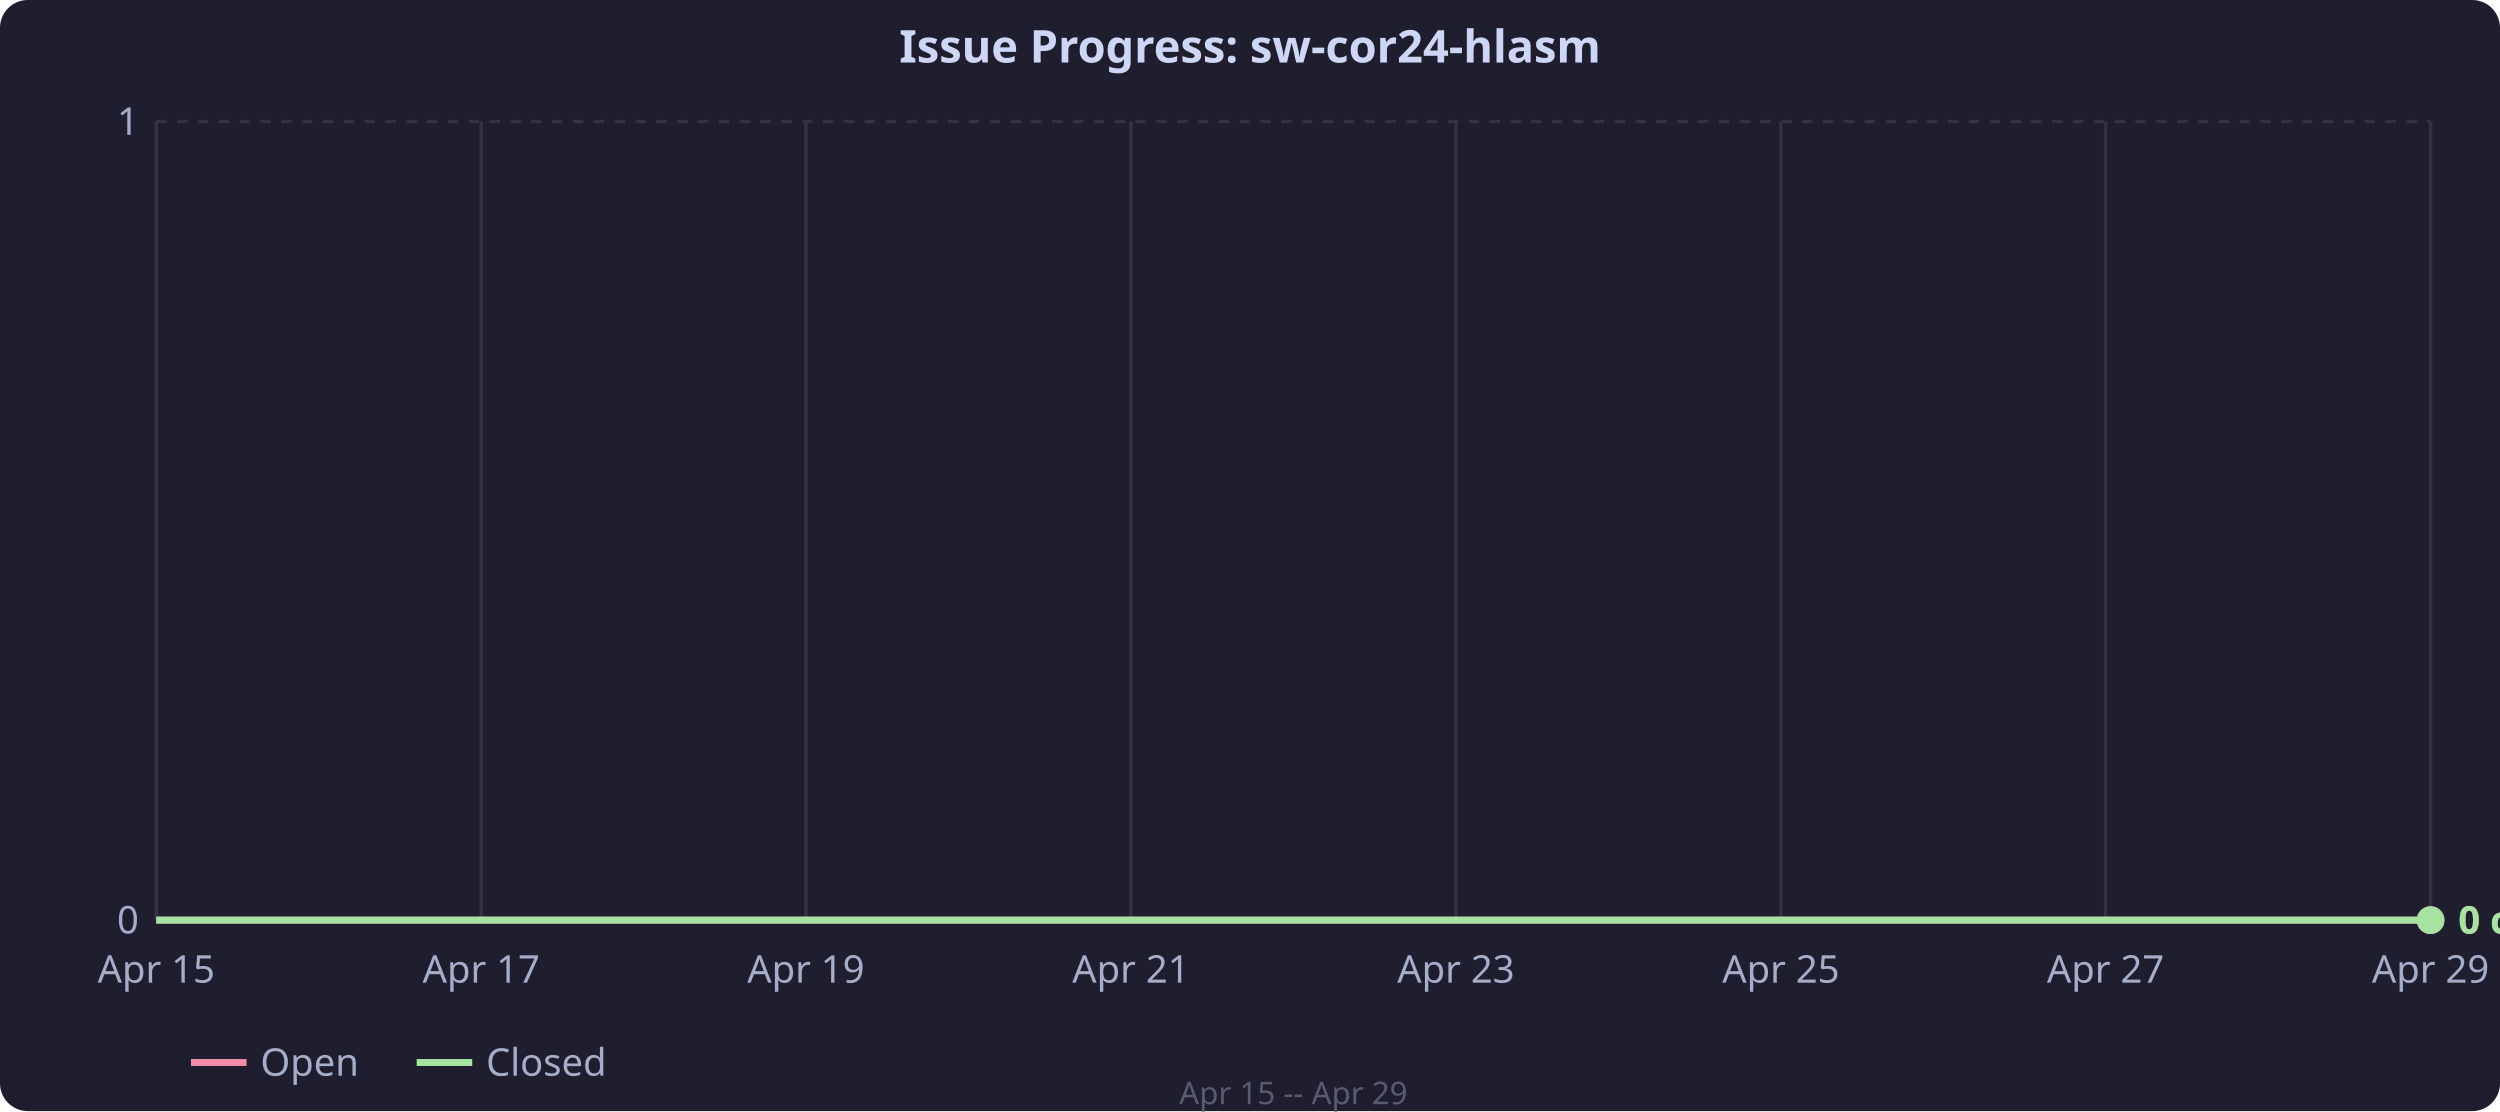
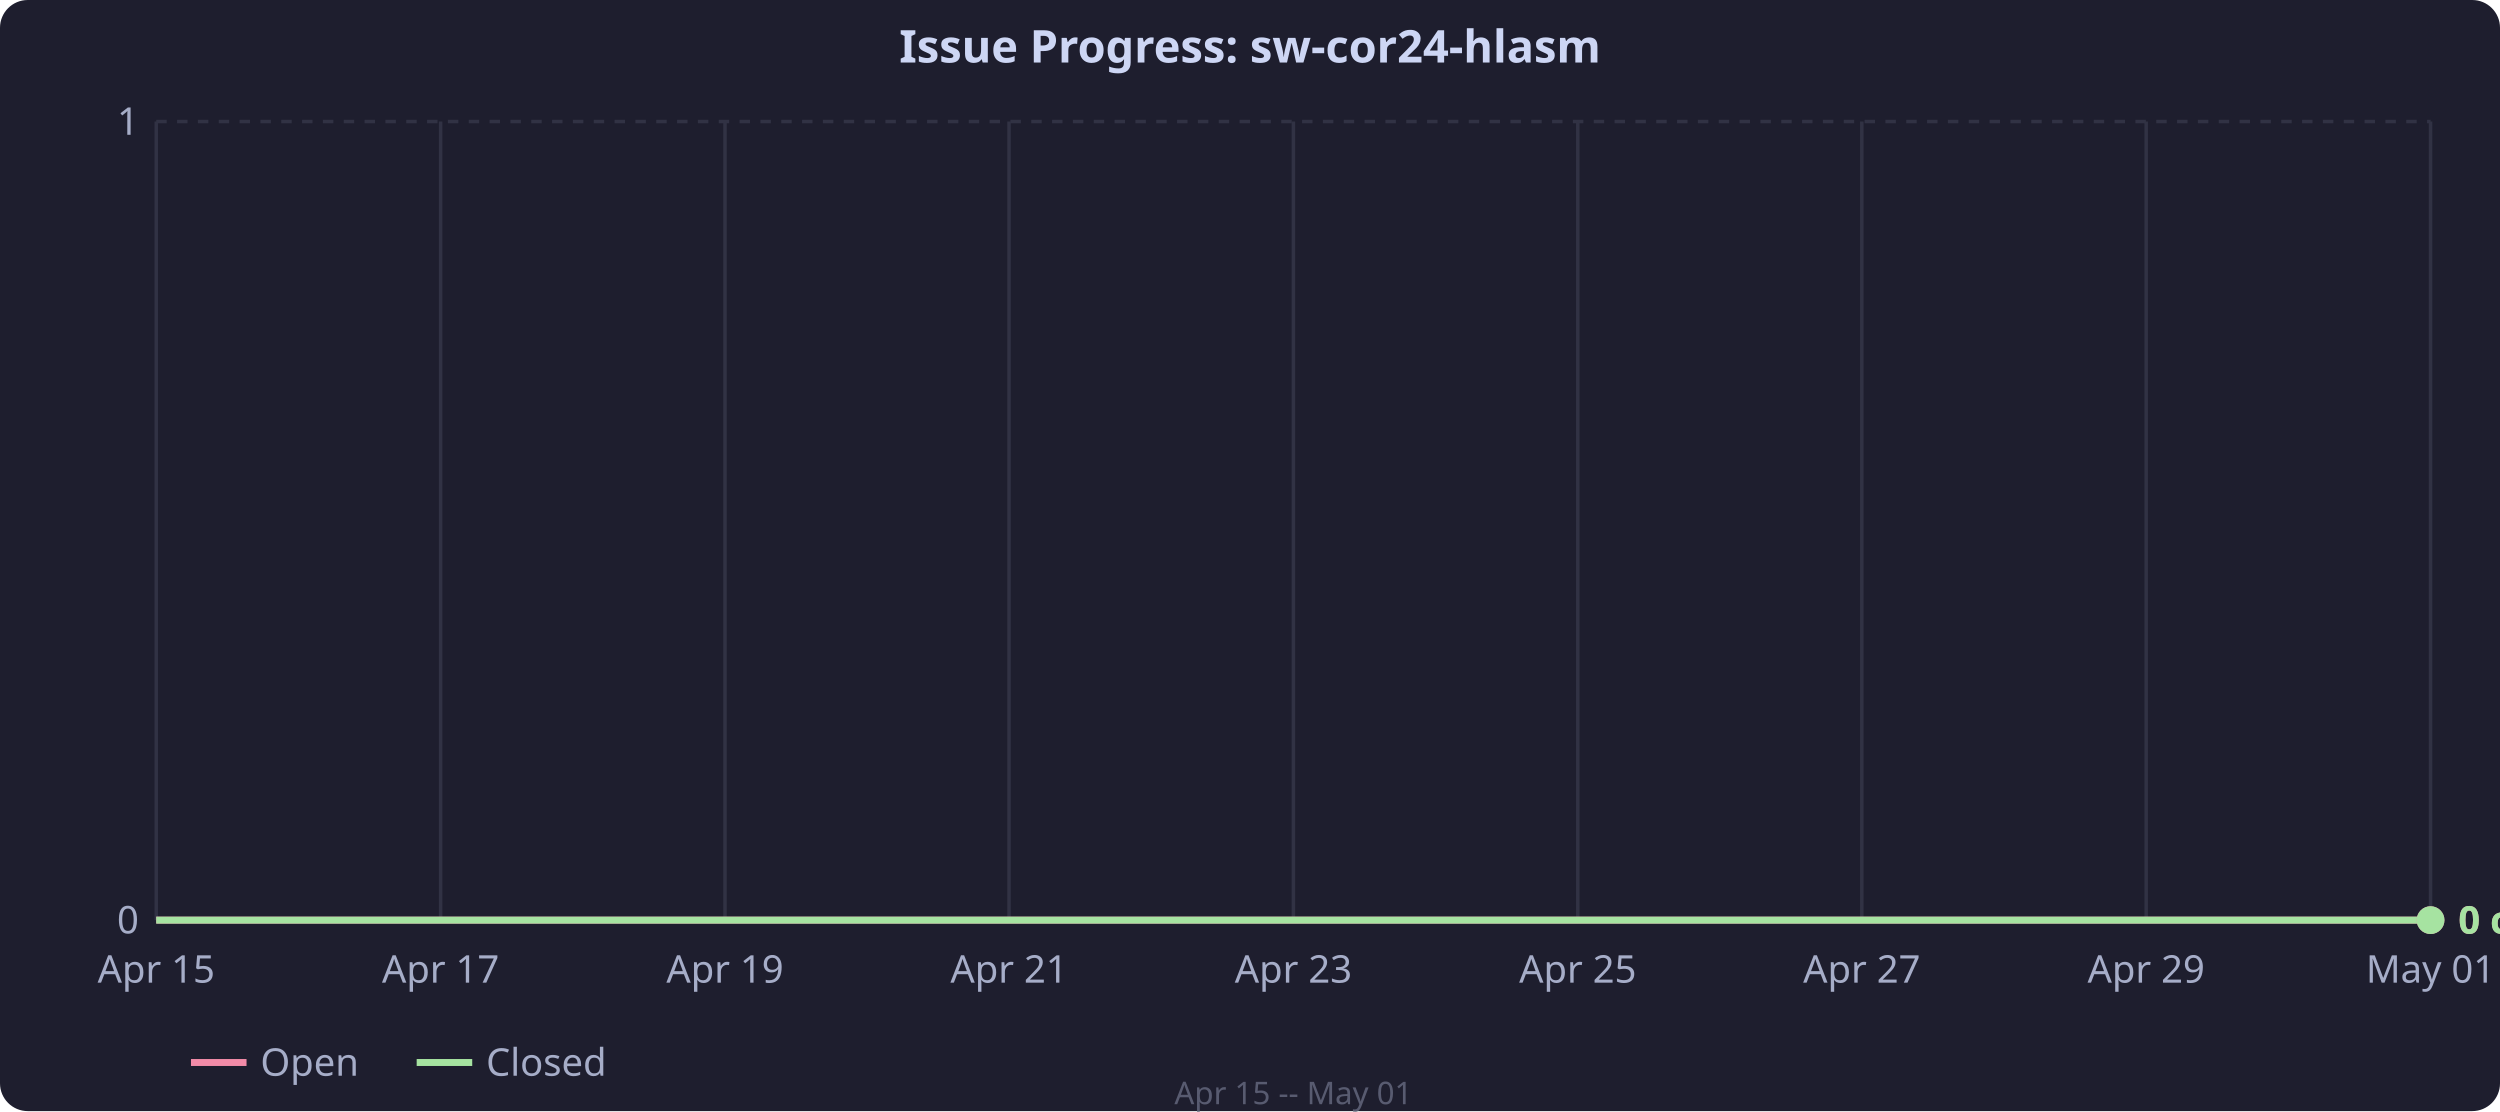
<svg xmlns="http://www.w3.org/2000/svg" viewBox="0 0 720 320" style="font-family: system-ui, sans-serif; font-size: 11px; color: #cdd6f4;">
  <rect width="720" height="320" fill="#1e1e2e" rx="8" />
  <line x1="45" y1="265.0" x2="700" y2="265.0" stroke="#313244" stroke-dasharray="3,3" />
  <text x="40" y="265.0" fill="#a6adc8" text-anchor="end" dominant-baseline="middle">0</text>
  <line x1="45" y1="35.0" x2="700" y2="35.0" stroke="#313244" stroke-dasharray="3,3" />
  <text x="40" y="35.0" fill="#a6adc8" text-anchor="end" dominant-baseline="middle">1</text>
  <text x="45.0" y="283" fill="#a6adc8" text-anchor="middle">Apr 15</text>
  <line x1="45.0" y1="35" x2="45.0" y2="265" stroke="#313244" />
-   <text x="138.6" y="283" fill="#a6adc8" text-anchor="middle">Apr 17</text>
-   <line x1="138.6" y1="35" x2="138.6" y2="265" stroke="#313244" />
-   <text x="232.1" y="283" fill="#a6adc8" text-anchor="middle">Apr 19</text>
-   <line x1="232.1" y1="35" x2="232.1" y2="265" stroke="#313244" />
-   <text x="325.7" y="283" fill="#a6adc8" text-anchor="middle">Apr 21</text>
-   <line x1="325.7" y1="35" x2="325.7" y2="265" stroke="#313244" />
-   <text x="419.3" y="283" fill="#a6adc8" text-anchor="middle">Apr 23</text>
-   <line x1="419.3" y1="35" x2="419.3" y2="265" stroke="#313244" />
-   <text x="512.9" y="283" fill="#a6adc8" text-anchor="middle">Apr 25</text>
-   <line x1="512.9" y1="35" x2="512.9" y2="265" stroke="#313244" />
-   <text x="606.4" y="283" fill="#a6adc8" text-anchor="middle">Apr 27</text>
-   <line x1="606.4" y1="35" x2="606.4" y2="265" stroke="#313244" />
-   <text x="700.0" y="283" fill="#a6adc8" text-anchor="middle">Apr 29</text>
+   <text x="126.9" y="283" fill="#a6adc8" text-anchor="middle">Apr 17</text>
+   <line x1="126.9" y1="35" x2="126.9" y2="265" stroke="#313244" />
+   <text x="208.8" y="283" fill="#a6adc8" text-anchor="middle">Apr 19</text>
+   <line x1="208.8" y1="35" x2="208.8" y2="265" stroke="#313244" />
+   <text x="290.6" y="283" fill="#a6adc8" text-anchor="middle">Apr 21</text>
+   <line x1="290.6" y1="35" x2="290.6" y2="265" stroke="#313244" />
+   <text x="372.5" y="283" fill="#a6adc8" text-anchor="middle">Apr 23</text>
+   <line x1="372.5" y1="35" x2="372.5" y2="265" stroke="#313244" />
+   <text x="454.4" y="283" fill="#a6adc8" text-anchor="middle">Apr 25</text>
+   <line x1="454.4" y1="35" x2="454.4" y2="265" stroke="#313244" />
+   <text x="536.2" y="283" fill="#a6adc8" text-anchor="middle">Apr 27</text>
+   <line x1="536.2" y1="35" x2="536.2" y2="265" stroke="#313244" />
+   <text x="618.1" y="283" fill="#a6adc8" text-anchor="middle">Apr 29</text>
+   <line x1="618.1" y1="35" x2="618.1" y2="265" stroke="#313244" />
+   <text x="700.0" y="283" fill="#a6adc8" text-anchor="middle">May 01</text>
  <line x1="700.0" y1="35" x2="700.0" y2="265" stroke="#313244" />
-   <polygon fill="rgba(243,139,168,0.08)" points="45.0,265.0 91.8,265.0 138.6,265.0 185.4,265.0 232.1,265.0 278.9,265.0 325.7,265.0 372.5,265.0 419.3,265.0 466.1,265.0 512.9,265.0 559.6,265.0 606.4,265.0 653.2,265.0 700.0,265.0 700.0,265.0 45.0,265.0" />
-   <polyline fill="none" stroke="#f38ba8" stroke-width="2" stroke-linejoin="round" points="45.0,265.0 91.8,265.0 138.6,265.0 185.4,265.0 232.1,265.0 278.9,265.0 325.7,265.0 372.5,265.0 419.3,265.0 466.1,265.0 512.9,265.0 559.6,265.0 606.4,265.0 653.2,265.0 700.0,265.0" />
-   <polygon fill="rgba(166,227,161,0.08)" points="45.0,265.0 91.8,265.0 138.6,265.0 185.4,265.0 232.1,265.0 278.9,265.0 325.7,265.0 372.5,265.0 419.3,265.0 466.1,265.0 512.9,265.0 559.6,265.0 606.4,265.0 653.2,265.0 700.0,265.0 700.0,265.0 45.0,265.0" />
-   <polyline fill="none" stroke="#a6e3a1" stroke-width="2" stroke-linejoin="round" points="45.0,265.0 91.8,265.0 138.6,265.0 185.4,265.0 232.1,265.0 278.9,265.0 325.7,265.0 372.5,265.0 419.3,265.0 466.1,265.0 512.9,265.0 559.6,265.0 606.4,265.0 653.2,265.0 700.0,265.0" />
+   <polygon fill="rgba(243,139,168,0.08)" points="45.0,265.0 85.9,265.0 126.9,265.0 167.8,265.0 208.8,265.0 249.7,265.0 290.6,265.0 331.6,265.0 372.5,265.0 413.4,265.0 454.4,265.0 495.3,265.0 536.2,265.0 577.2,265.0 618.1,265.0 659.1,265.0 700.0,265.0 700.0,265.0 45.0,265.0" />
+   <polyline fill="none" stroke="#f38ba8" stroke-width="2" stroke-linejoin="round" points="45.0,265.0 85.9,265.0 126.9,265.0 167.8,265.0 208.8,265.0 249.7,265.0 290.6,265.0 331.6,265.0 372.5,265.0 413.4,265.0 454.4,265.0 495.3,265.0 536.2,265.0 577.2,265.0 618.1,265.0 659.1,265.0 700.0,265.0" />
+   <polygon fill="rgba(166,227,161,0.08)" points="45.0,265.0 85.9,265.0 126.9,265.0 167.8,265.0 208.8,265.0 249.7,265.0 290.6,265.0 331.6,265.0 372.5,265.0 413.4,265.0 454.4,265.0 495.3,265.0 536.2,265.0 577.2,265.0 618.1,265.0 659.1,265.0 700.0,265.0 700.0,265.0 45.0,265.0" />
+   <polyline fill="none" stroke="#a6e3a1" stroke-width="2" stroke-linejoin="round" points="45.0,265.0 85.9,265.0 126.9,265.0 167.8,265.0 208.8,265.0 249.7,265.0 290.6,265.0 331.6,265.0 372.5,265.0 413.4,265.0 454.4,265.0 495.3,265.0 536.2,265.0 577.2,265.0 618.1,265.0 659.1,265.0 700.0,265.0" />
  <circle cx="700.0" cy="265.0" r="4" fill="#f38ba8" />
  <circle cx="700.0" cy="265.0" r="4" fill="#a6e3a1" />
  <text x="708.0" y="265.0" fill="#f38ba8" text-anchor="start" dominant-baseline="middle" font-size="11px" font-weight="600">0 open</text>
  <text x="708.0" y="265.0" fill="#a6e3a1" text-anchor="start" dominant-baseline="middle" font-size="11px" font-weight="600">0 closed</text>
  <text x="360" y="18" fill="#cdd6f4" text-anchor="middle" font-size="13px" font-weight="600">Issue Progress: sw-cor24-hlasm</text>
  <line x1="55" y1="306" x2="71" y2="306" stroke="#f38ba8" stroke-width="2" />
  <text x="75" y="306" fill="#a6adc8" dominant-baseline="middle">Open</text>
  <line x1="120" y1="306" x2="136" y2="306" stroke="#a6e3a1" stroke-width="2" />
  <text x="140" y="306" fill="#a6adc8" dominant-baseline="middle">Closed</text>
-   <text x="372.5" y="318" fill="#585b70" text-anchor="middle" font-size="9px">Apr 15 -- Apr 29</text>
+   <text x="372.5" y="318" fill="#585b70" text-anchor="middle" font-size="9px">Apr 15 -- May 01</text>
</svg>
